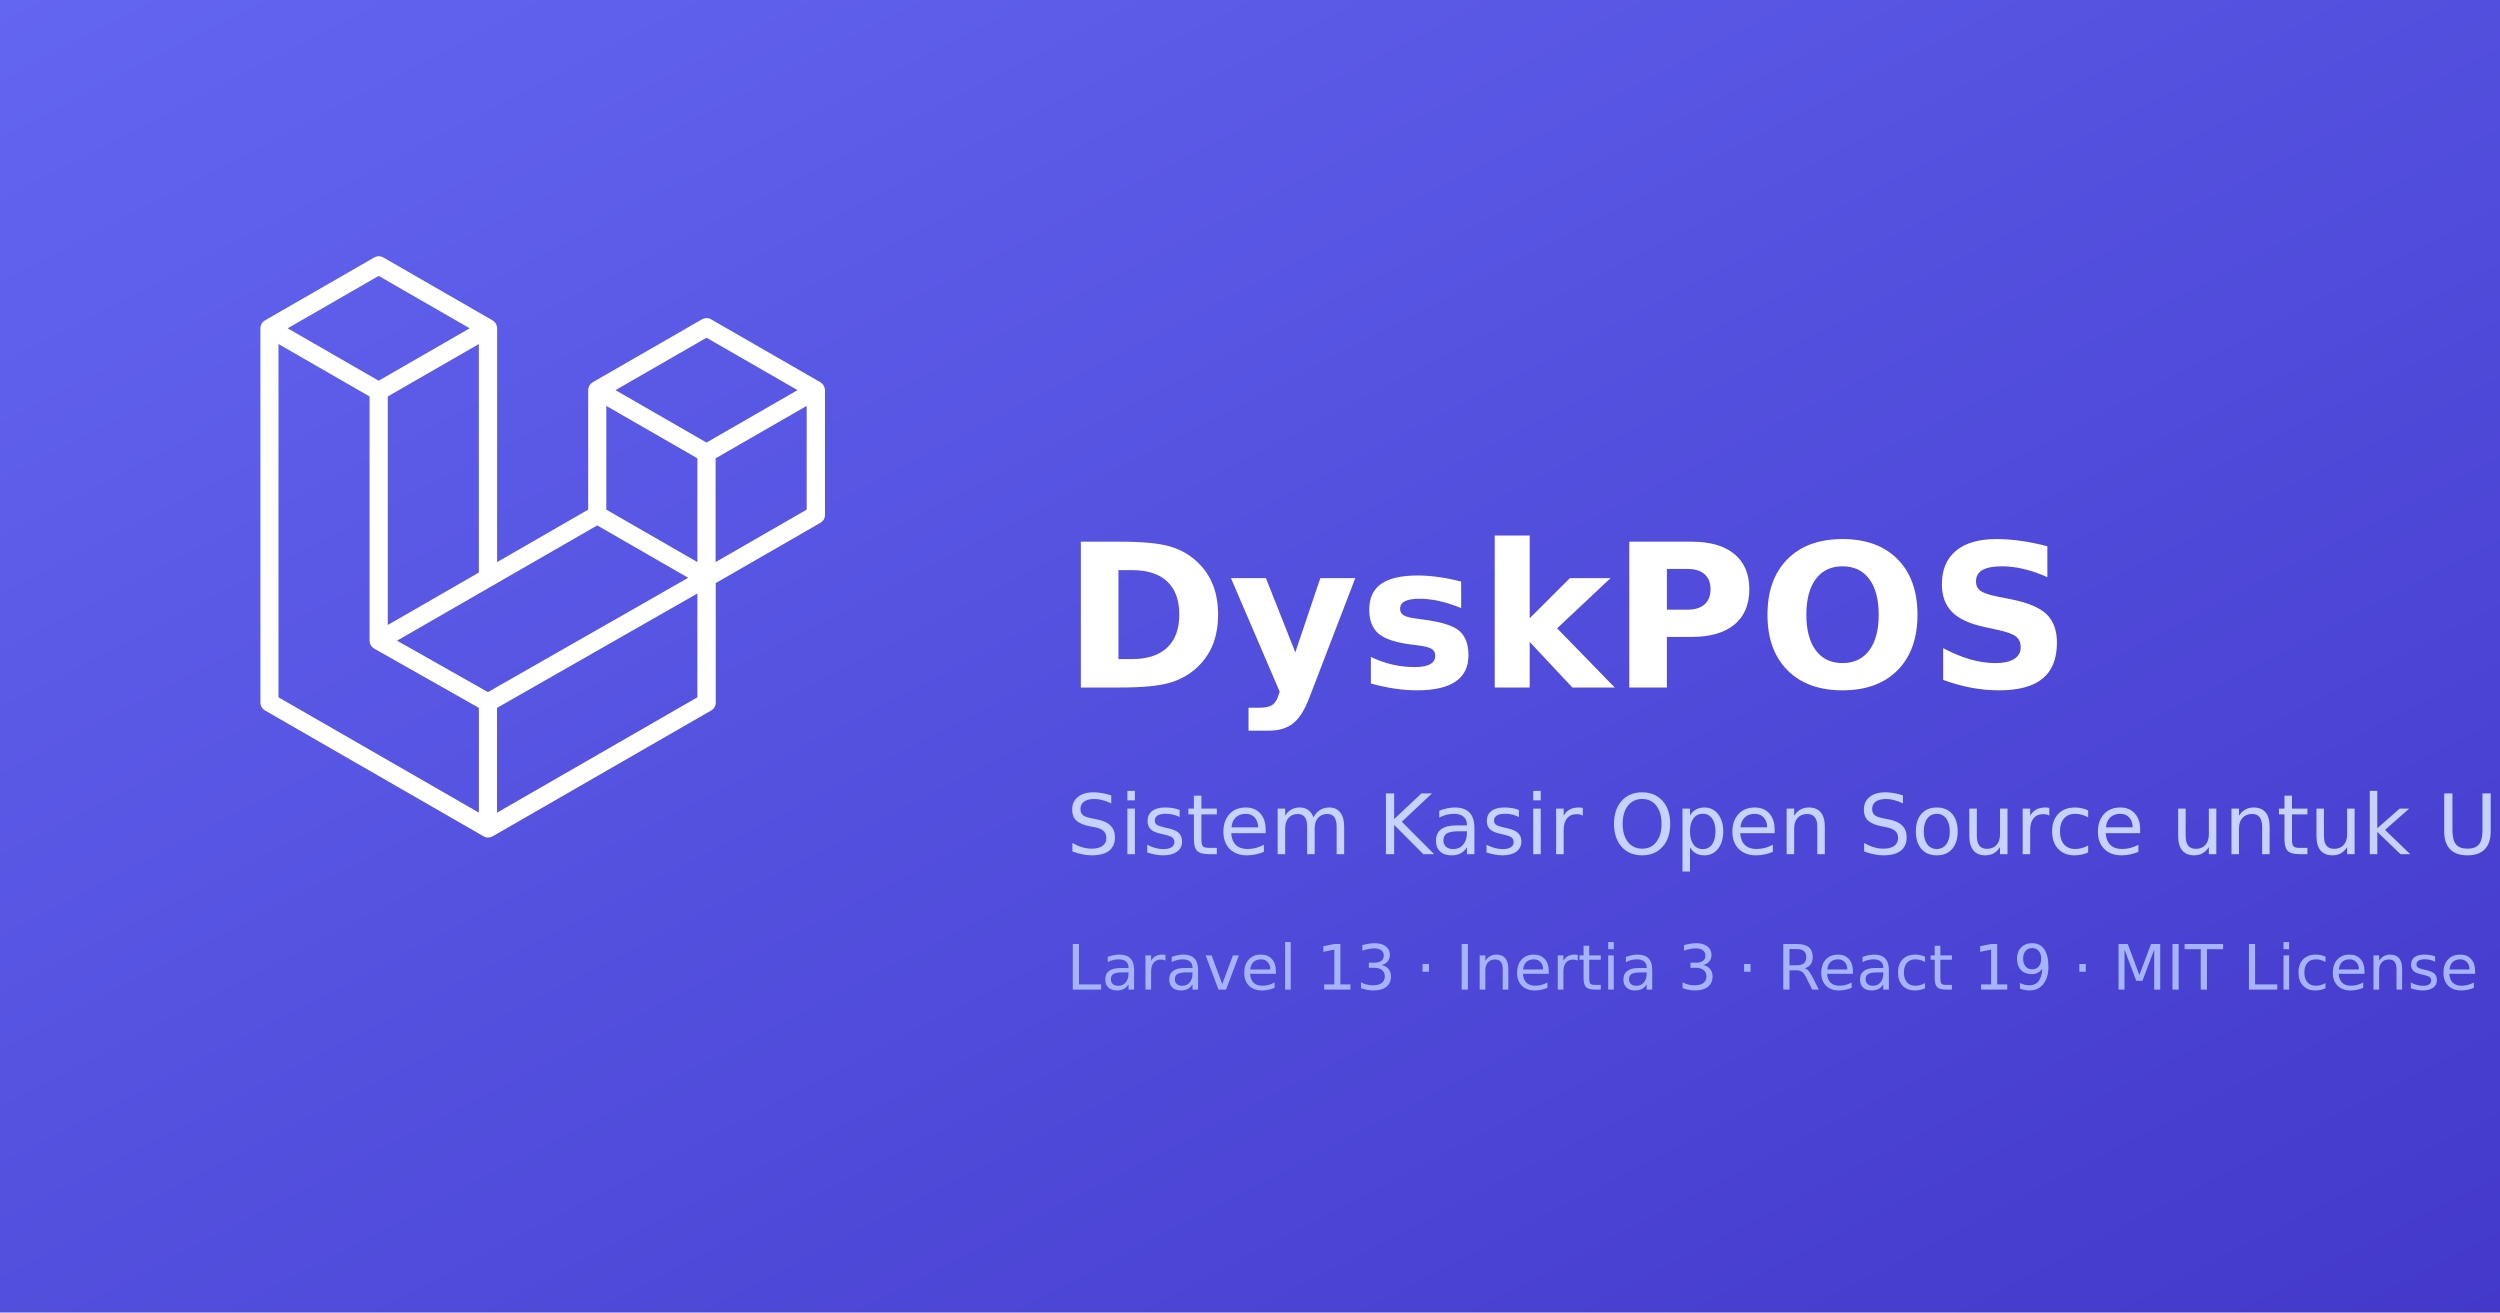
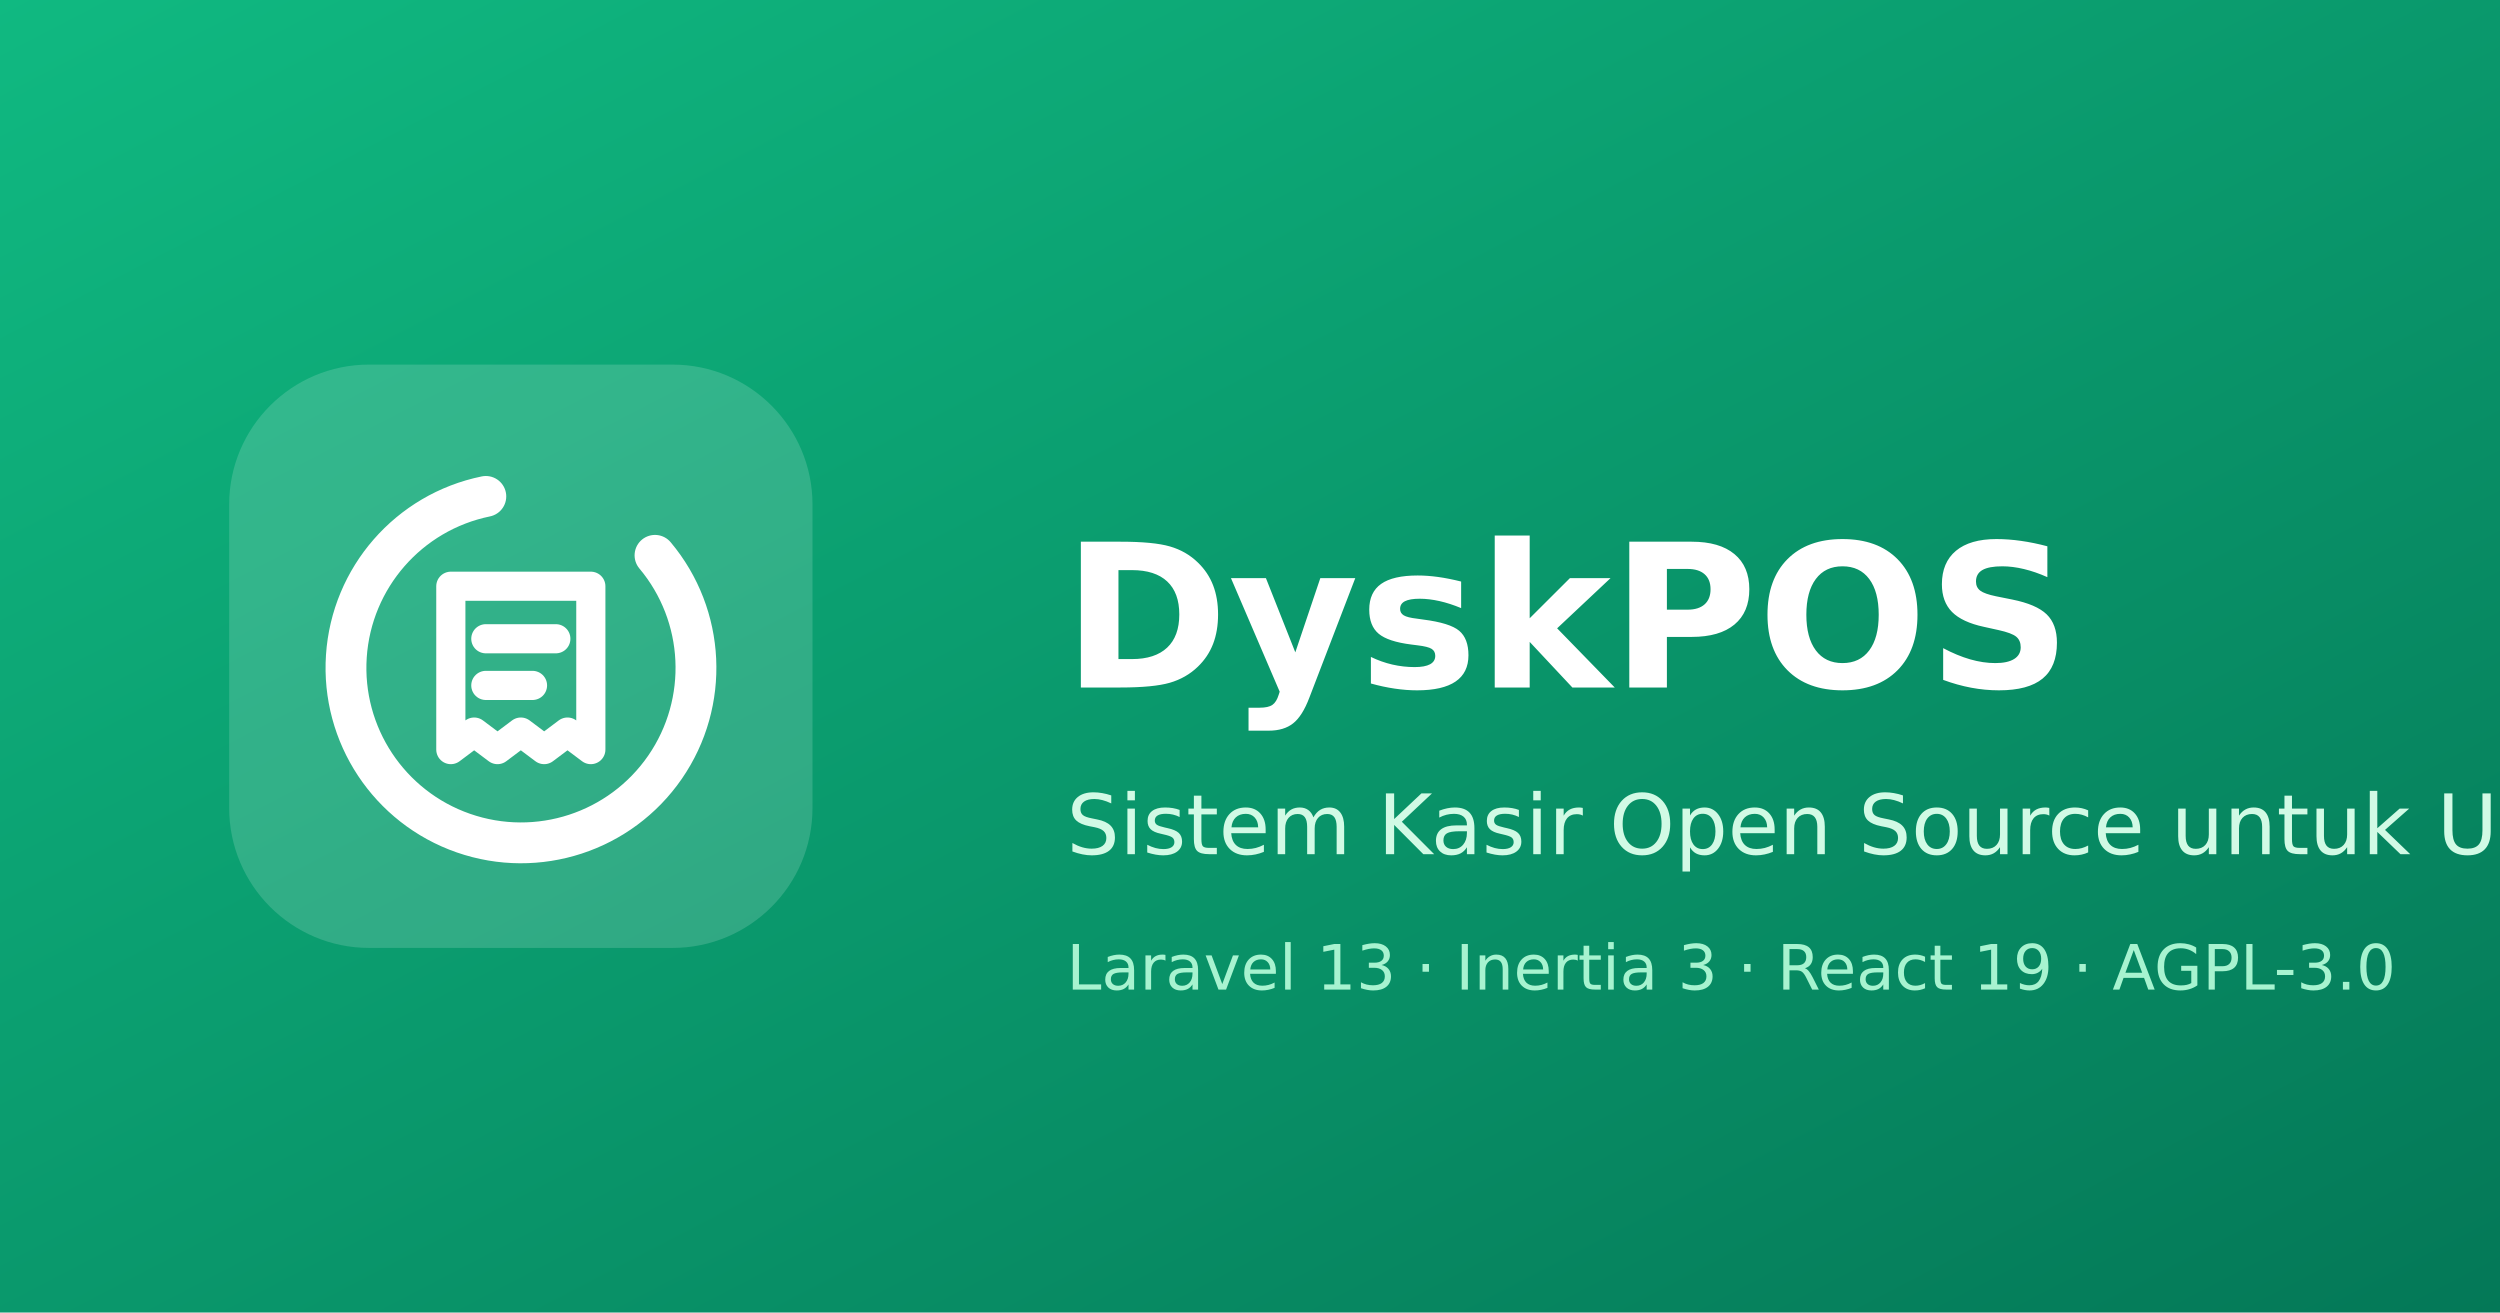
<svg xmlns="http://www.w3.org/2000/svg" width="1200" height="630" viewBox="0 0 1200 630">
  <defs>
    <linearGradient id="bg" x1="0" y1="0" x2="1" y2="1">
-       <stop offset="0%" stop-color="#6366f1" />
-       <stop offset="100%" stop-color="#4338ca" />
+       <stop offset="0%" stop-color="#10b981" />
+       <stop offset="100%" stop-color="#047857" />
    </linearGradient>
  </defs>
  <rect width="1200" height="630" fill="url(#bg)" />
-   <g transform="translate(90,105)">
-     <path fill="#ffffff" d="M305.8 81.125C305.77 80.995 305.69 80.885 305.65 80.755C305.56 80.525 305.49 80.285 305.37 80.075C305.29 79.935 305.17 79.815 305.07 79.685C304.94 79.515 304.83 79.325 304.68 79.175C304.55 79.045 304.39 78.955 304.25 78.845C304.09 78.715 303.95 78.575 303.77 78.475L251.32 48.275C249.97 47.495 248.31 47.495 246.96 48.275L194.51 78.475C194.33 78.575 194.19 78.725 194.03 78.845C193.89 78.955 193.73 79.045 193.6 79.175C193.45 79.325 193.34 79.515 193.21 79.685C193.11 79.815 192.99 79.935 192.91 80.075C192.79 80.285 192.71 80.525 192.63 80.755C192.58 80.875 192.51 80.995 192.48 81.125C192.38 81.495 192.33 81.875 192.33 82.265V139.625L148.62 164.795V52.575C148.62 52.185 148.57 51.805 148.47 51.435C148.44 51.305 148.36 51.195 148.32 51.065C148.23 50.835 148.16 50.595 148.04 50.385C147.96 50.245 147.84 50.125 147.74 49.995C147.61 49.825 147.5 49.635 147.35 49.485C147.22 49.355 147.06 49.265 146.92 49.155C146.76 49.025 146.62 48.885 146.44 48.785L93.99 18.585C92.64 17.805 90.98 17.805 89.63 18.585L37.18 48.785C37 48.885 36.86 49.035 36.7 49.155C36.56 49.265 36.4 49.355 36.27 49.485C36.12 49.635 36.01 49.825 35.88 49.995C35.78 50.125 35.66 50.245 35.58 50.385C35.46 50.595 35.38 50.835 35.3 51.065C35.25 51.185 35.18 51.305 35.15 51.435C35.05 51.805 35 52.185 35 52.575V232.235C35 233.795 35.84 235.245 37.19 236.025L142.1 296.425C142.33 296.555 142.58 296.635 142.82 296.725C142.93 296.765 143.04 296.835 143.16 296.865C143.53 296.965 143.9 297.015 144.28 297.015C144.66 297.015 145.03 296.965 145.4 296.865C145.5 296.835 145.59 296.775 145.69 296.745C145.95 296.655 146.21 296.565 146.45 296.435L251.36 236.035C252.72 235.255 253.55 233.815 253.55 232.245V174.885L303.81 145.945C305.17 145.165 306 143.725 306 142.155V82.265C305.95 81.875 305.89 81.495 305.8 81.125ZM144.2 227.205L100.57 202.515L146.39 176.135L196.66 147.195L240.33 172.335L208.29 190.625L144.2 227.205ZM244.75 114.995V164.795L226.39 154.225L201.03 139.625V89.825L219.39 100.395L244.75 114.995ZM249.12 57.105L292.81 82.265L249.12 107.425L205.43 82.265L249.12 57.105ZM114.49 184.425L96.13 194.995V85.305L121.49 70.705L139.85 60.135V169.815L114.49 184.425ZM91.76 27.425L135.45 52.585L91.76 77.745L48.07 52.585L91.76 27.425ZM43.67 60.135L62.03 70.705L87.39 85.305V202.545V202.555V202.565C87.39 202.735 87.44 202.895 87.46 203.055C87.49 203.265 87.49 203.485 87.55 203.695V203.705C87.6 203.875 87.69 204.035 87.76 204.195C87.84 204.375 87.89 204.575 87.99 204.745C87.99 204.745 87.99 204.755 88 204.755C88.09 204.905 88.22 205.035 88.33 205.175C88.45 205.335 88.55 205.495 88.69 205.635L88.7 205.645C88.82 205.765 88.98 205.855 89.12 205.965C89.28 206.085 89.42 206.225 89.59 206.325C89.6 206.325 89.6 206.325 89.61 206.335C89.62 206.335 89.62 206.345 89.63 206.345L139.87 234.775V285.065L43.67 229.705V60.135ZM244.75 229.705L148.58 285.075V234.775L219.8 194.115L244.75 179.875V229.705ZM297.2 139.625L253.49 164.795V114.995L278.85 100.395L297.21 89.825V139.625H297.2Z" />
+   <g transform="translate(110,175) scale(2.8)">
+     <rect width="100" height="100" rx="24" fill="#ffffff" fill-opacity="0.16" />
+     <g fill="none" stroke="#ffffff" stroke-linecap="round" stroke-linejoin="round">
+       <path stroke-width="7" d="M44 22.6A30 30 0 1 0 73 32.7" />
+       <path stroke-width="5" d="M38 38h24v28l-4-3-4 3-4-3-4 3-4-3-4 3z" />
+       <path stroke-width="5" d="M44 47h12M44 55h8" />
+     </g>
  </g>
  <text x="510" y="330" font-family="DejaVu Sans, Arial, sans-serif" font-size="96" font-weight="bold" fill="#ffffff">DyskPOS</text>
-   <text x="512" y="410" font-family="DejaVu Sans, Arial, sans-serif" font-size="40" fill="#c7d2fe">Sistem Kasir Open Source untuk UMKM Indonesia</text>
-   <text x="512" y="475" font-family="DejaVu Sans, Arial, sans-serif" font-size="30" fill="#a5b4fc">Laravel 13 · Inertia 3 · React 19 · MIT License</text>
+   <text x="512" y="410" font-family="DejaVu Sans, Arial, sans-serif" font-size="40" fill="#d1fae5">Sistem Kasir Open Source untuk UMKM</text>
+   <text x="512" y="475" font-family="DejaVu Sans, Arial, sans-serif" font-size="30" fill="#a7f3d0">Laravel 13 · Inertia 3 · React 19 · AGPL-3.0</text>
</svg>
